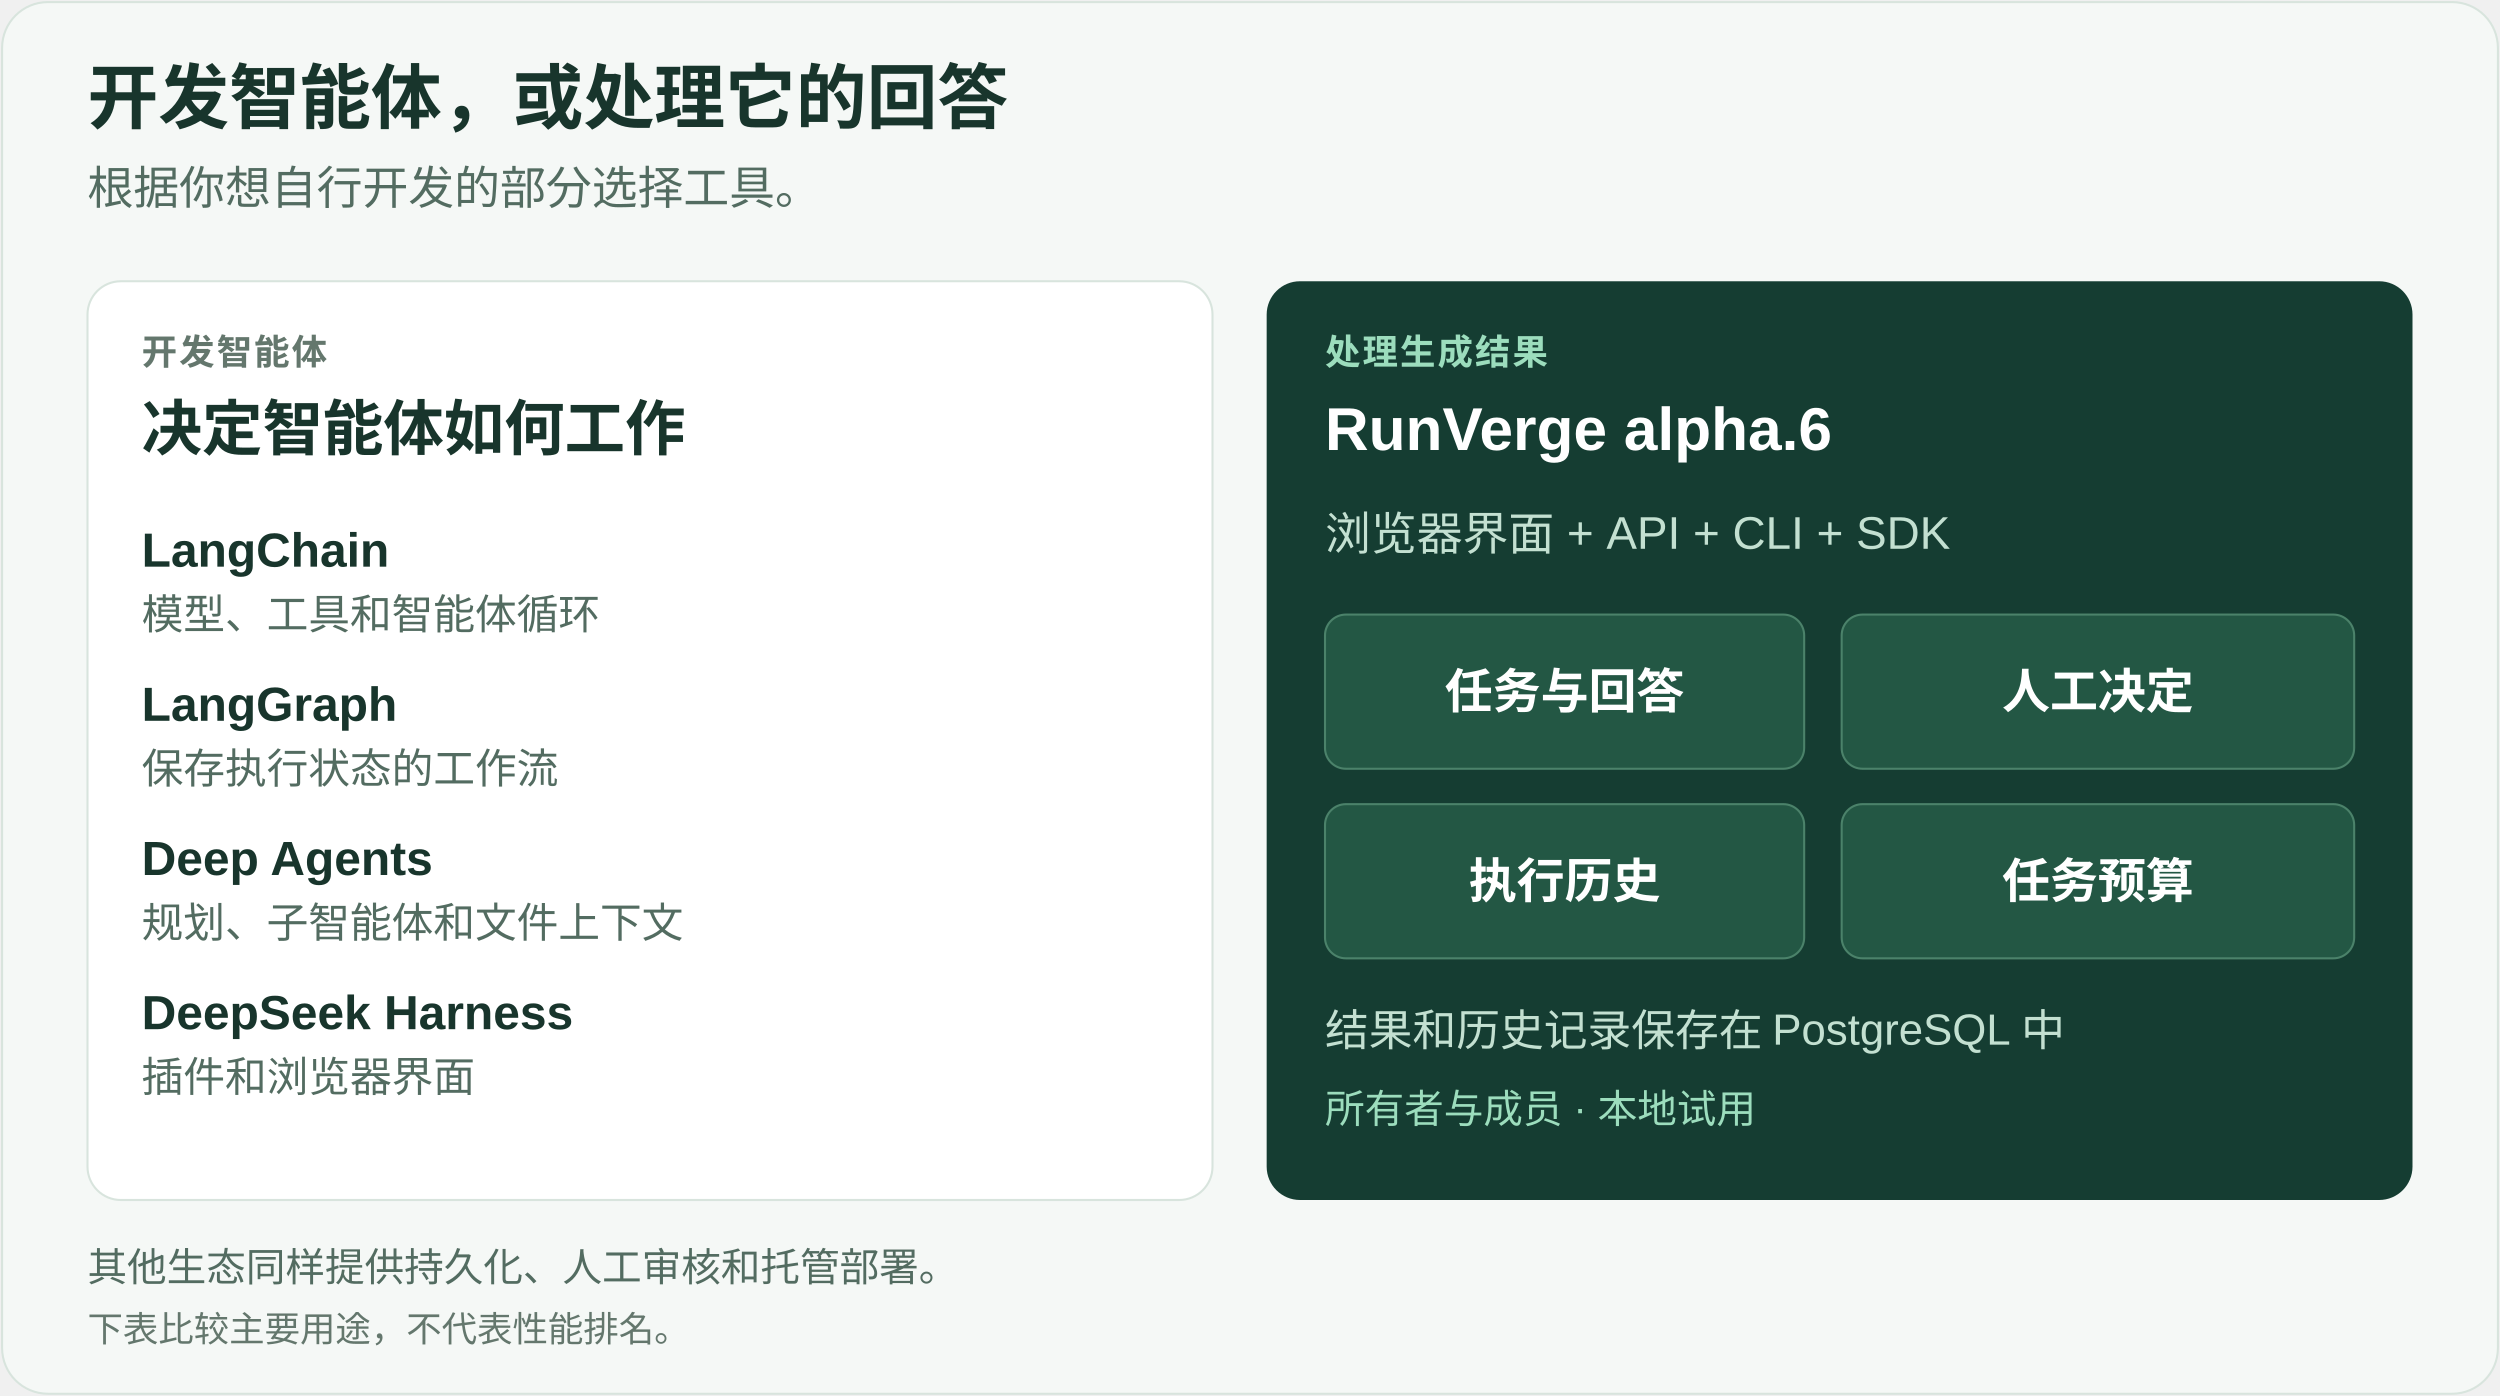
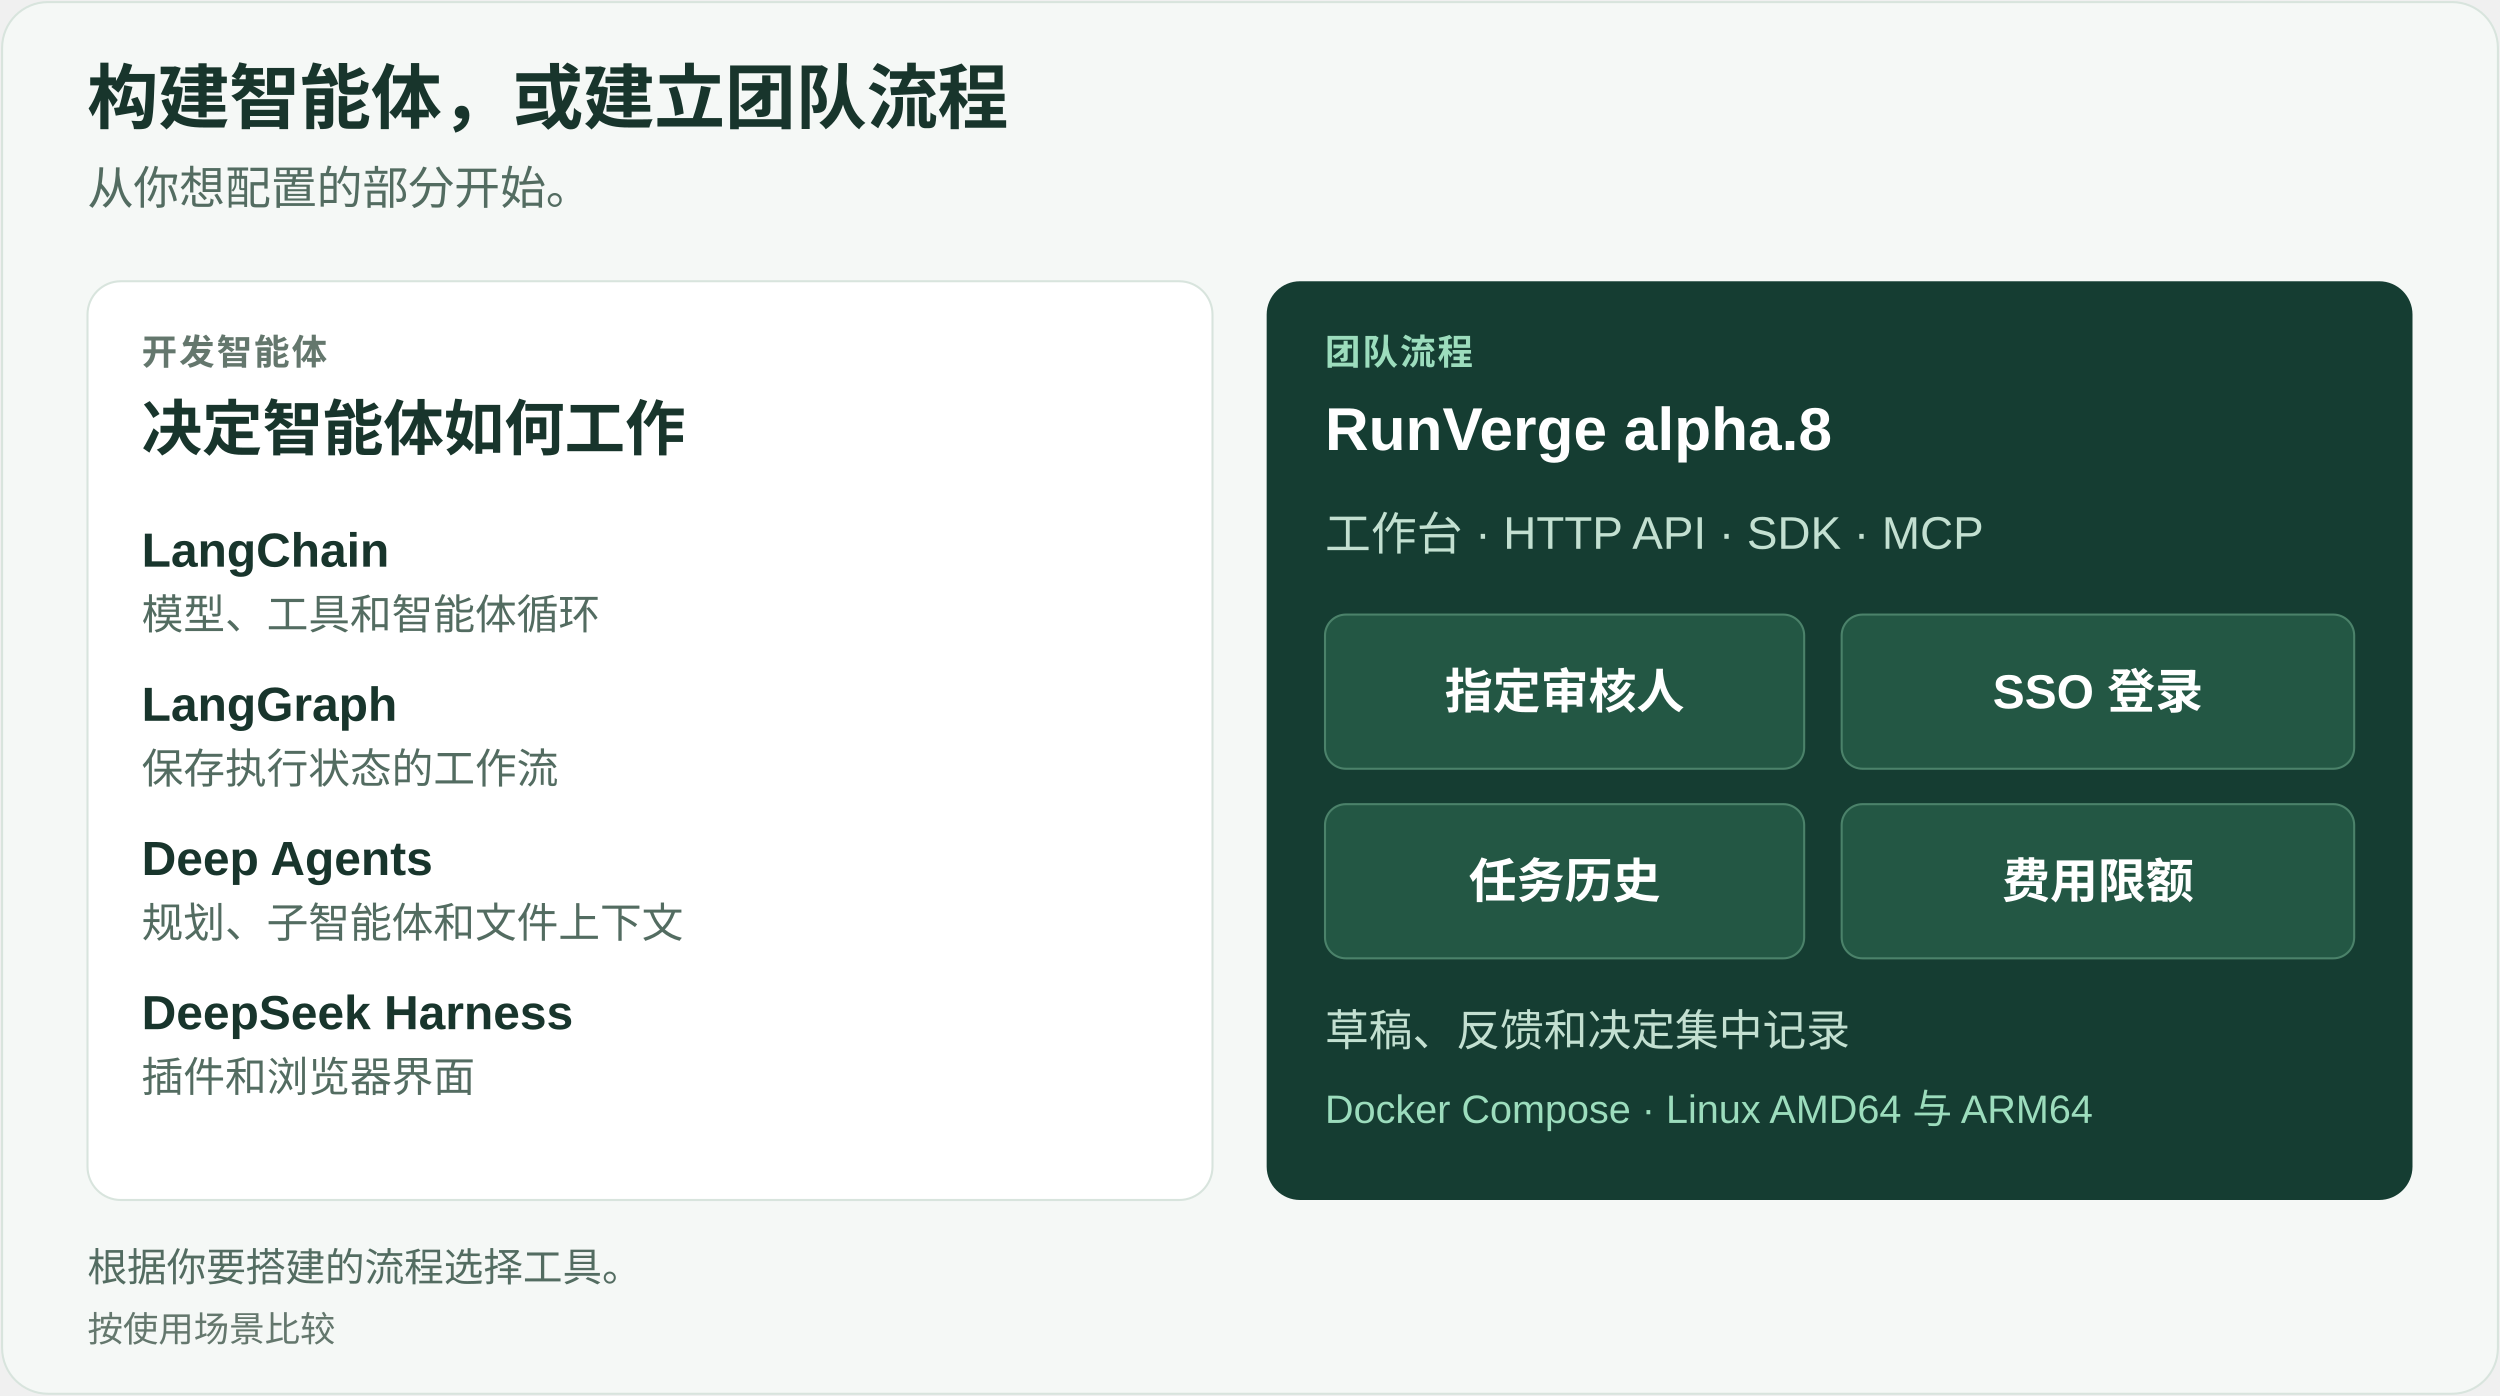
<svg xmlns="http://www.w3.org/2000/svg" width="1200" height="670" viewBox="0 0 1200 670" role="img" aria-labelledby="title desc" lang="zh-CN">
  <rect x="1" y="1" width="1198" height="668" rx="22" fill="#f5f8f6" stroke="#d8e4dd" />
  <g font-family="Arial, Helvetica, sans-serif">
-     <text x="42" y="59" font-size="34" font-weight="700" fill="#18352c" data-label="2" data-left="42" data-right="1158">开发智能体，或处理它的回答</text>
-     <text x="42" y="98" font-size="22" fill="#536c61" data-label="3" data-left="42" data-right="1158">根据你想自行开发的部分选择工具。</text>
+     <text x="42" y="59" font-size="34" font-weight="700" fill="#18352c" data-label="2" data-left="42" data-right="1158">构建智能体，或建立团队流程</text>
+     <text x="42" y="98" font-size="22" fill="#536c61" data-label="3" data-left="42" data-right="1158">从你想配置的部分开始。</text>
    <rect x="42" y="135" width="540" height="441" rx="16" fill="#ffffff" stroke="#d8e4dd" />
    <rect x="608" y="135" width="550" height="441" rx="16" fill="#153d32" />
    <text x="68" y="175" font-size="17" letter-spacing="1" font-weight="700" fill="#64776d" data-label="4" data-left="68" data-right="556">开发智能体</text>
    <text x="68" y="216" font-size="29" font-weight="700" fill="#18352c" data-label="5" data-left="68" data-right="556">决定智能体如何工作</text>
    <g fill="#18352c" font-size="23" font-weight="700">
      <text x="68" y="272" font-size="23" data-label="6" data-left="68" data-right="556">LangChain</text>
      <text x="68" y="346" font-size="23" data-label="7" data-left="68" data-right="556">LangGraph</text>
      <text x="68" y="420" font-size="23" data-label="8" data-left="68" data-right="556">Deep Agents</text>
      <text x="68" y="494" font-size="23" data-label="9" data-left="68" data-right="556">DeepSeek Harness</text>
    </g>
    <g fill="#536c61" font-size="20">
      <text x="68" y="302" font-size="20" data-label="10" data-left="68" data-right="556">模型、工具和智能体循环</text>
      <text x="68" y="376" font-size="20" data-label="11" data-left="68" data-right="556">保存执行状态的工作流</text>
      <text x="68" y="450" font-size="20" data-label="12" data-left="68" data-right="556">规划、子智能体和文件上下文</text>
      <text x="68" y="524" font-size="20" data-label="13" data-left="68" data-right="556">插件和浏览器界面</text>
    </g>
-     <text x="636" y="175" font-size="17" letter-spacing="1" font-weight="700" fill="#9cddbd" data-label="14" data-left="636" data-right="1130">处理生成结果</text>
-     <text x="636" y="216" font-size="29" font-weight="700" fill="#ffffff" data-label="15" data-left="636" data-right="1130">RunVerge alpha.6</text>
-     <text x="636" y="264" font-size="22" fill="#c3e0d1" data-label="16" data-left="636" data-right="1130">浏览器界面 + API + CLI + SDK</text>
+     <text x="636" y="175" font-size="17" letter-spacing="1" font-weight="700" fill="#9cddbd" data-label="14" data-left="636" data-right="1130">团队流程</text>
+     <text x="636" y="216" font-size="29" font-weight="700" fill="#ffffff" data-label="15" data-left="636" data-right="1130">RunVerge alpha.8</text>
+     <text x="636" y="264" font-size="22" fill="#c3e0d1" data-label="16" data-left="636" data-right="1130">工作台 · HTTP API · SDK · MCP</text>
    <g fill="#235744" stroke="#4b826a">
      <rect x="636" y="295" width="230" height="74" rx="10" />
      <rect x="884" y="295" width="246" height="74" rx="10" />
      <rect x="636" y="386" width="230" height="74" rx="10" />
      <rect x="884" y="386" width="246" height="74" rx="10" />
    </g>
    <g fill="#ffffff" font-size="23" font-weight="700" text-anchor="middle">
-       <text x="751" y="340" font-size="23" data-label="17" data-left="652" data-right="850">任务与回答</text>
-       <text x="1007" y="340" font-size="23" data-label="18" data-left="900" data-right="1114">人工决定</text>
-       <text x="751" y="431" font-size="23" data-label="19" data-left="652" data-right="850">执行历史</text>
-       <text x="1007" y="431" font-size="23" data-label="20" data-left="900" data-right="1114">任务预算</text>
+       <text x="751" y="340" font-size="23" data-label="17" data-left="652" data-right="850">指定审核人</text>
+       <text x="1007" y="340" font-size="23" data-label="18" data-left="900" data-right="1114">SSO 登录</text>
+       <text x="751" y="431" font-size="23" data-label="19" data-left="652" data-right="850">任务历史</text>
+       <text x="1007" y="431" font-size="23" data-label="20" data-left="900" data-right="1114">费用限额</text>
    </g>
-     <text x="636" y="502" font-size="21" fill="#c3e0d1" data-label="21" data-left="636" data-right="1130">结果和历史记录保存在 PostgreSQL 中</text>
-     <text x="636" y="539" font-size="19" fill="#9cddbd" data-label="22" data-left="636" data-right="1130">所有者与成员 · 本地试用</text>
-     <text x="42" y="615" font-size="19" fill="#536c61" data-label="23" data-left="42" data-right="1158">其他生态同样提供持久化、人工审核和托管部署。</text>
-     <text x="42" y="644" font-size="17" fill="#64776d" data-label="24" data-left="42" data-right="1158">下表比较主要用途，不代表性能排名。</text>
+     <text x="636" y="502" font-size="21" fill="#c3e0d1" data-label="21" data-left="636" data-right="1130">草稿、反馈和决定集中记录</text>
+     <text x="636" y="539" font-size="19" fill="#9cddbd" data-label="22" data-left="636" data-right="1130">Docker Compose · Linux AMD64 与 ARM64</text>
+     <text x="42" y="615" font-size="19" fill="#536c61" data-label="23" data-left="42" data-right="1158">根据你要搭建的流程选择工具。</text>
+     <text x="42" y="644" font-size="17" fill="#64776d" data-label="24" data-left="42" data-right="1158">按使用场景比较</text>
  </g>
</svg>
